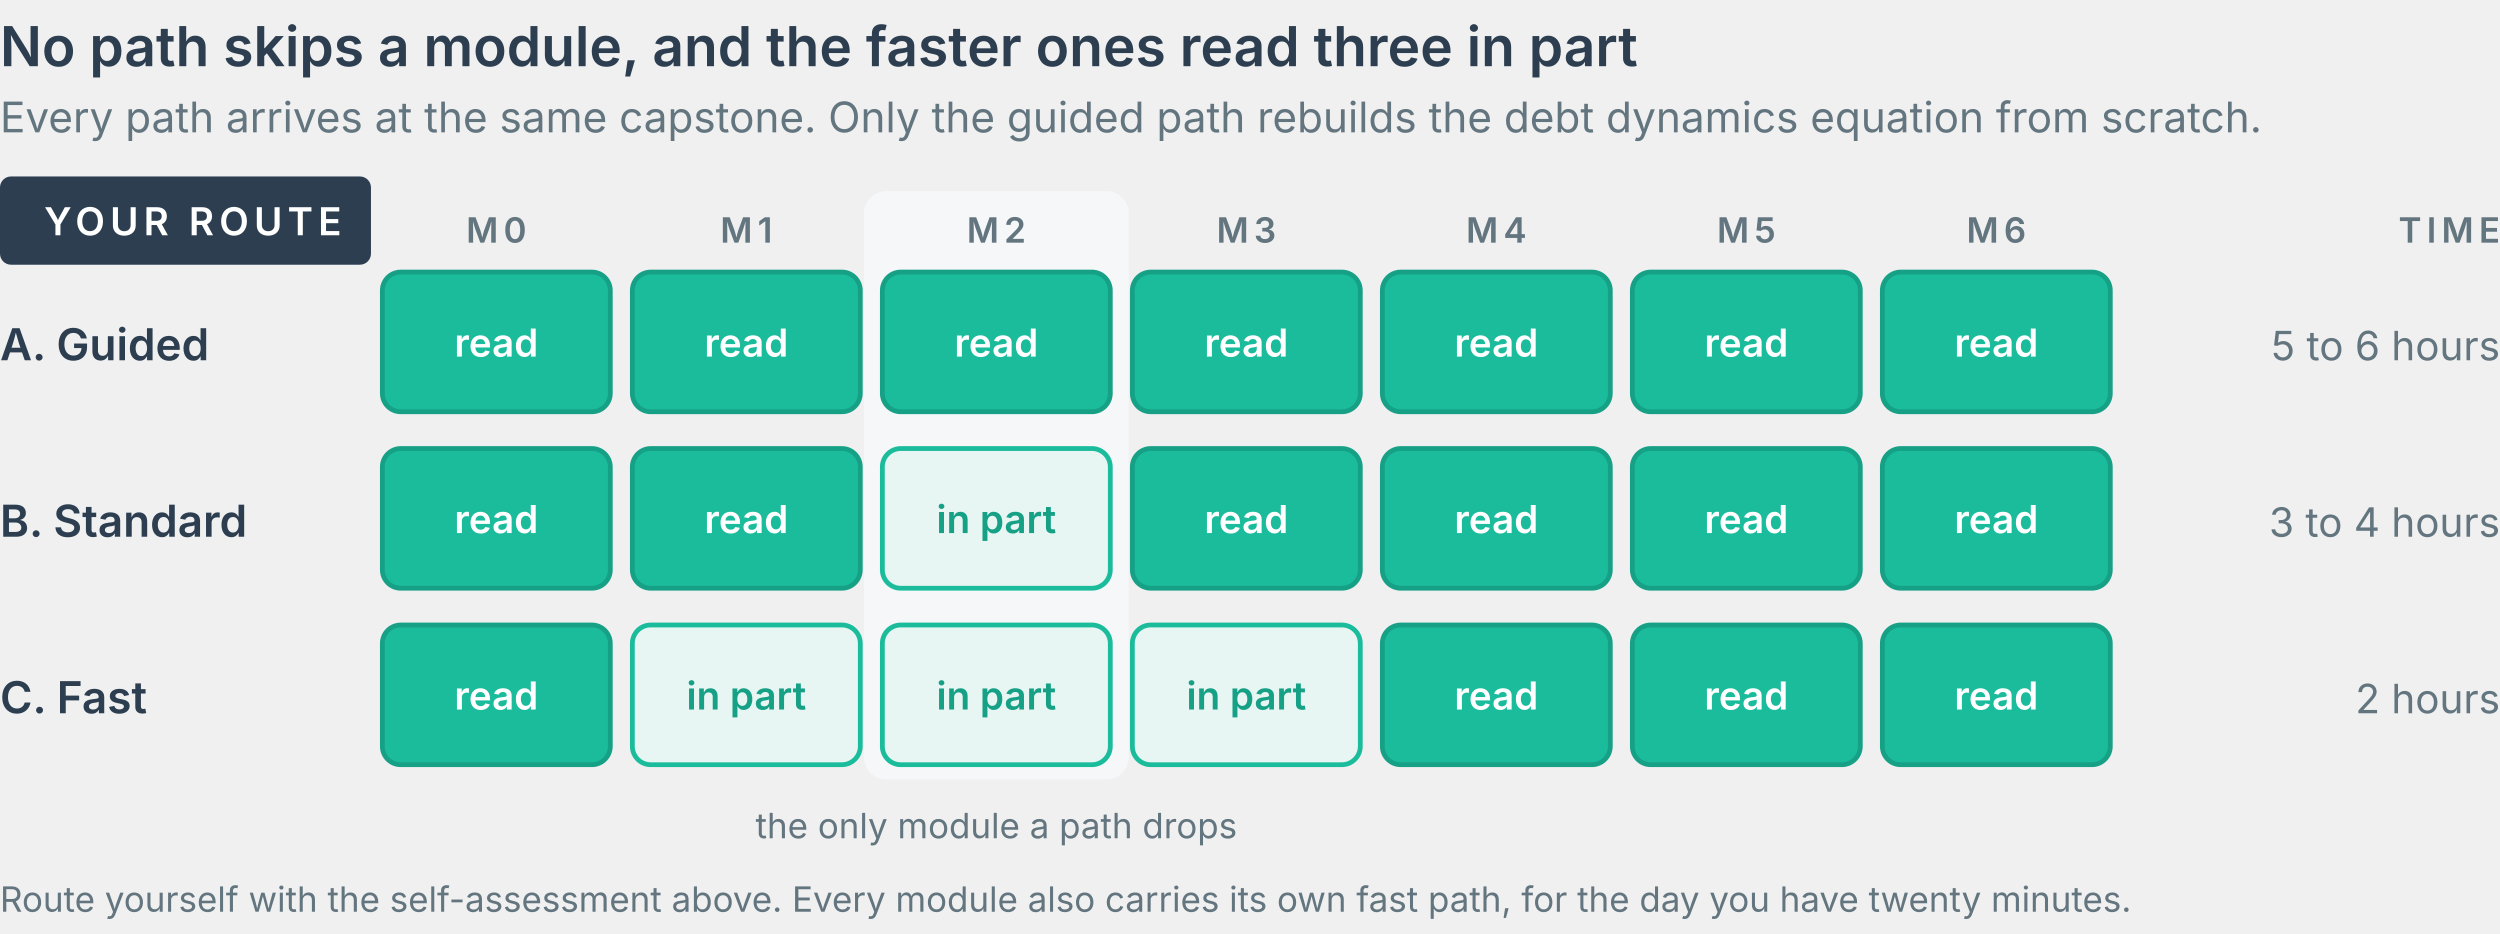
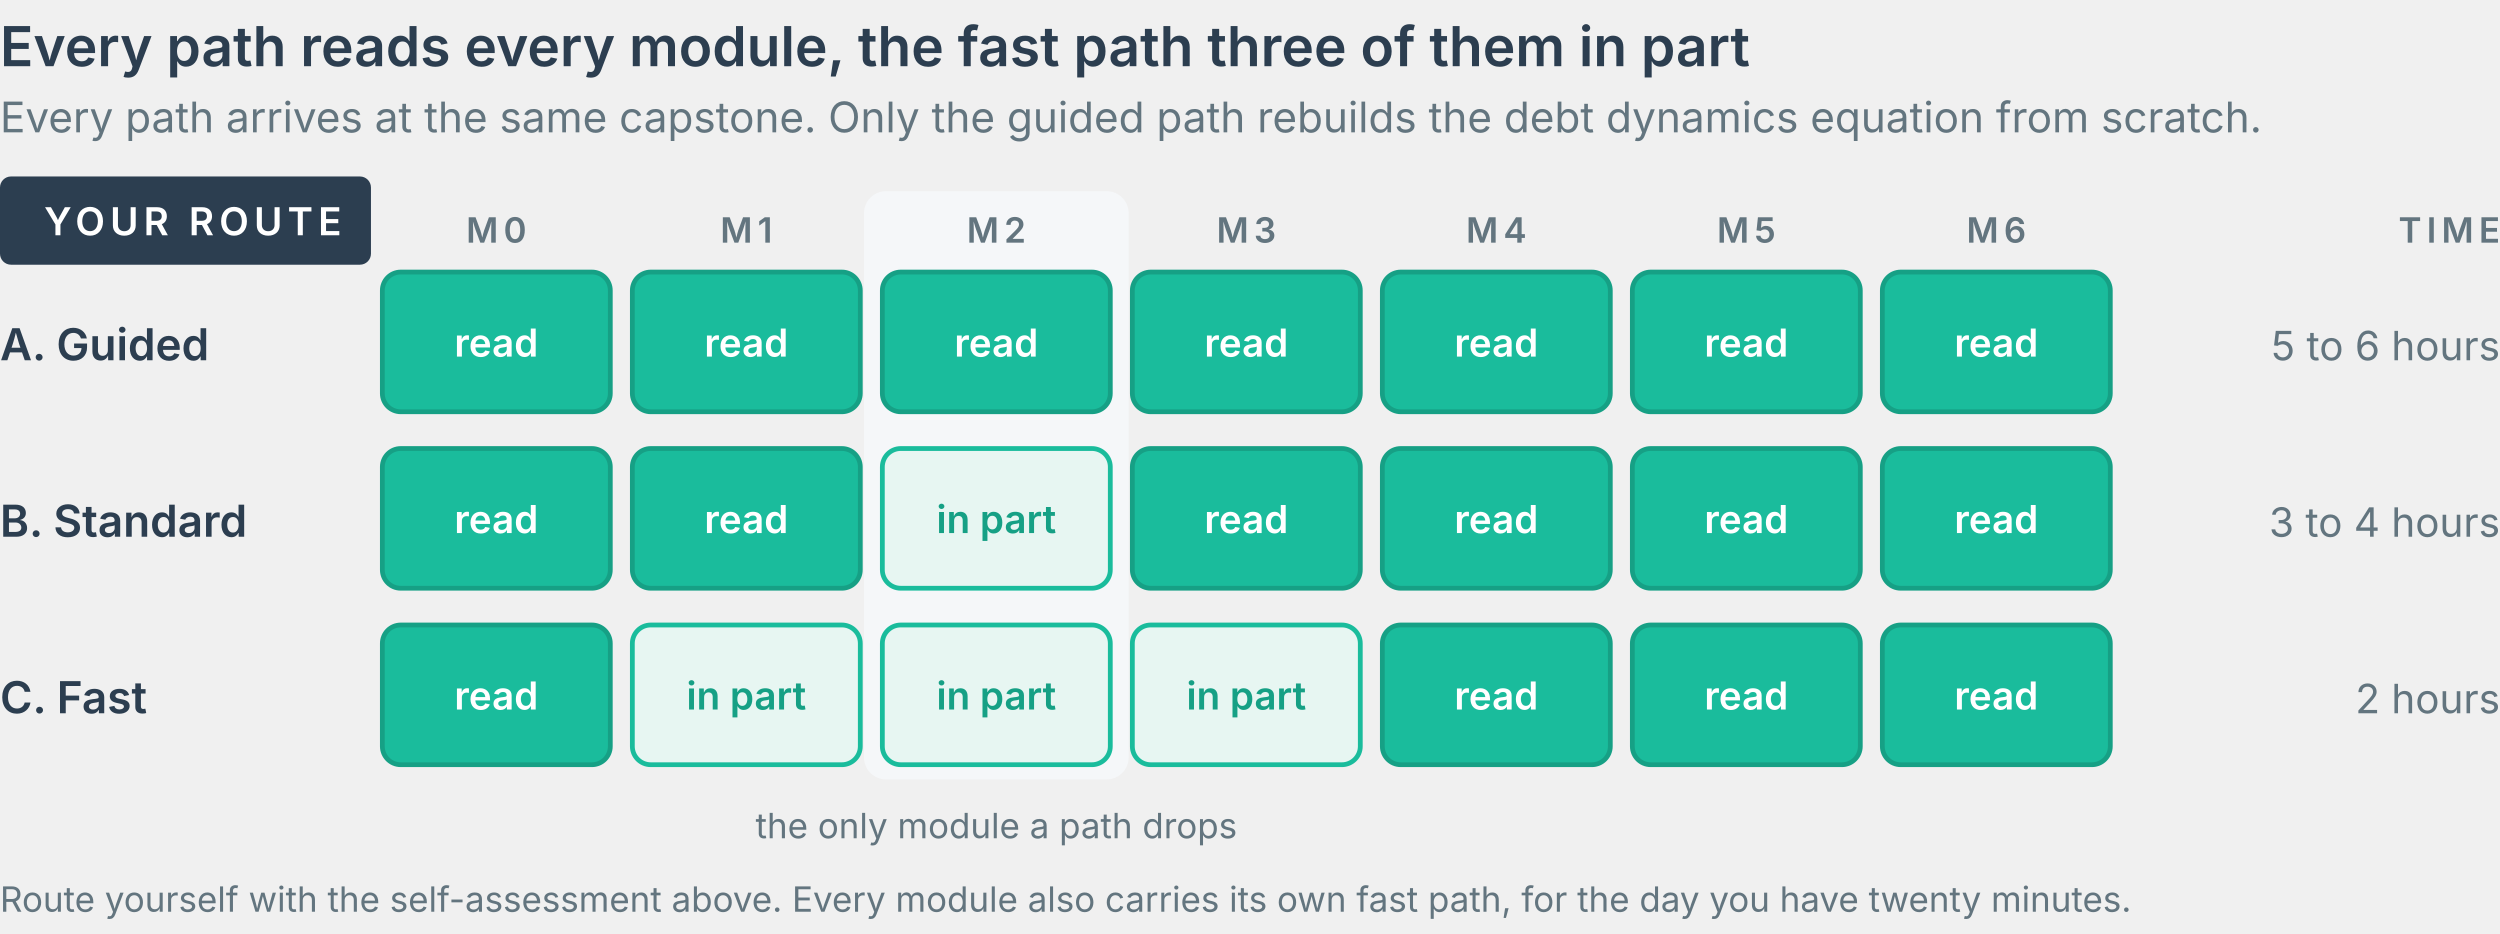
- <svg xmlns="http://www.w3.org/2000/svg" viewBox="0 0 680 254" role="img" aria-label="No path skips a module, and the faster ones read three in part. Every path arrives at the same capstone. Only the guided path rebuilds the debt dynamics equation from scratch." preserveAspectRatio="xMidYMid meet">
+ <svg xmlns="http://www.w3.org/2000/svg" viewBox="0 0 680 254" role="img" aria-label="Every path reads every module, the fast path three of them in part. Every path arrives at the same capstone. Only the guided path rebuilds the debt dynamics equation from scratch." preserveAspectRatio="xMidYMid meet">
  <defs>
    <marker id="qcx-head" viewBox="0 0 10 10" refX="9" refY="5" markerWidth="6" markerHeight="6" orient="auto-start-reverse">
      <path d="M 0 1 L 9 5 L 0 9 z" fill="#CBD5DB" />
    </marker>
    <marker id="qcx-head-accent" viewBox="0 0 10 10" refX="9" refY="5" markerWidth="6" markerHeight="6" orient="auto-start-reverse">
      <path d="M 0 1 L 9 5 L 0 9 z" fill="#16A085" />
    </marker>
    <marker id="qcx-head-red" viewBox="0 0 10 10" refX="9" refY="5" markerWidth="6" markerHeight="6" orient="auto-start-reverse">
      <path d="M 0 1 L 9 5 L 0 9 z" fill="#C0392B" />
    </marker>
  </defs>
  <style>.qcx-sans{font-family:"Söhne","Inter",system-ui,-apple-system,sans-serif;}.qcx-serif{font-family:"Tiempos Headline","IBM Plex Serif",Georgia,serif;}</style>
-   <text class="qcx-sans" x="0.0" y="18.0" font-size="15" font-weight="600" fill="#2C3E50" text-anchor="start">No path skips a module, and the faster ones read three in part</text>
+   <text class="qcx-sans" x="0.0" y="18.0" font-size="15" font-weight="600" fill="#2C3E50" text-anchor="start">Every path reads every module, the fast path three of them in part</text>
  <text class="qcx-sans" x="0.0" y="36.0" font-size="11.5" font-weight="400" fill="#63757F" text-anchor="start">Every path arrives at the same capstone. Only the guided path rebuilds the debt dynamics equation from scratch.</text>
  <rect x="235" y="52" width="72" height="160" rx="6" fill="#F5F7F9" />
  <rect x="0.0" y="48.0" width="100.9" height="24.0" rx="3" ry="3" fill="#2C3E50" stroke="none" stroke-width="1.3" />
  <text class="qcx-sans" x="12.0" y="64.0" font-size="10.5" font-weight="600" fill="#FFFFFF" text-anchor="start" letter-spacing="1.4">YOUR ROUTE</text>
  <text class="qcx-sans" x="135.0" y="66.0" font-size="9.5" font-weight="600" fill="#63757F" text-anchor="middle" letter-spacing="1.4">M0</text>
  <text class="qcx-sans" x="203.0" y="66.0" font-size="9.5" font-weight="600" fill="#63757F" text-anchor="middle" letter-spacing="1.4">M1</text>
  <text class="qcx-sans" x="271.0" y="66.0" font-size="9.5" font-weight="600" fill="#63757F" text-anchor="middle" letter-spacing="1.4">M2</text>
  <text class="qcx-sans" x="339.0" y="66.0" font-size="9.5" font-weight="600" fill="#63757F" text-anchor="middle" letter-spacing="1.4">M3</text>
  <text class="qcx-sans" x="407.0" y="66.0" font-size="9.5" font-weight="600" fill="#63757F" text-anchor="middle" letter-spacing="1.4">M4</text>
  <text class="qcx-sans" x="475.0" y="66.0" font-size="9.5" font-weight="600" fill="#63757F" text-anchor="middle" letter-spacing="1.4">M5</text>
  <text class="qcx-sans" x="543.0" y="66.0" font-size="9.5" font-weight="600" fill="#63757F" text-anchor="middle" letter-spacing="1.4">M6</text>
  <text class="qcx-sans" x="680.0" y="66.0" font-size="9.5" font-weight="600" fill="#63757F" text-anchor="end" letter-spacing="1.4">TIME</text>
  <text class="qcx-sans" x="0.0" y="98.0" font-size="12" font-weight="600" fill="#2C3E50" text-anchor="start">A. Guided</text>
  <rect x="104.0" y="74.0" width="62.0" height="38.0" rx="5" ry="5" fill="#1ABC9C" stroke="#16A085" stroke-width="1.3" />
  <text class="qcx-sans" x="135.0" y="97.0" font-size="10.5" font-weight="600" fill="#FFFFFF" text-anchor="middle">read</text>
  <rect x="172.0" y="74.0" width="62.0" height="38.0" rx="5" ry="5" fill="#1ABC9C" stroke="#16A085" stroke-width="1.3" />
  <text class="qcx-sans" x="203.0" y="97.0" font-size="10.5" font-weight="600" fill="#FFFFFF" text-anchor="middle">read</text>
  <rect x="240.0" y="74.0" width="62.0" height="38.0" rx="5" ry="5" fill="#1ABC9C" stroke="#16A085" stroke-width="1.3" />
  <text class="qcx-sans" x="271.0" y="97.0" font-size="10.5" font-weight="600" fill="#FFFFFF" text-anchor="middle">read</text>
  <rect x="308.0" y="74.0" width="62.0" height="38.0" rx="5" ry="5" fill="#1ABC9C" stroke="#16A085" stroke-width="1.3" />
  <text class="qcx-sans" x="339.0" y="97.0" font-size="10.5" font-weight="600" fill="#FFFFFF" text-anchor="middle">read</text>
  <rect x="376.0" y="74.0" width="62.0" height="38.0" rx="5" ry="5" fill="#1ABC9C" stroke="#16A085" stroke-width="1.3" />
  <text class="qcx-sans" x="407.0" y="97.0" font-size="10.5" font-weight="600" fill="#FFFFFF" text-anchor="middle">read</text>
  <rect x="444.0" y="74.0" width="62.0" height="38.0" rx="5" ry="5" fill="#1ABC9C" stroke="#16A085" stroke-width="1.3" />
  <text class="qcx-sans" x="475.0" y="97.0" font-size="10.5" font-weight="600" fill="#FFFFFF" text-anchor="middle">read</text>
  <rect x="512.0" y="74.0" width="62.0" height="38.0" rx="5" ry="5" fill="#1ABC9C" stroke="#16A085" stroke-width="1.3" />
  <text class="qcx-sans" x="543.0" y="97.0" font-size="10.5" font-weight="600" fill="#FFFFFF" text-anchor="middle">read</text>
  <text class="qcx-sans" x="680.0" y="98.0" font-size="11" font-weight="400" fill="#63757F" text-anchor="end">5 to 6 hours</text>
  <text class="qcx-sans" x="0.0" y="146.0" font-size="12" font-weight="600" fill="#2C3E50" text-anchor="start">B. Standard</text>
  <rect x="104.0" y="122.0" width="62.0" height="38.0" rx="5" ry="5" fill="#1ABC9C" stroke="#16A085" stroke-width="1.3" />
  <text class="qcx-sans" x="135.0" y="145.0" font-size="10.5" font-weight="600" fill="#FFFFFF" text-anchor="middle">read</text>
  <rect x="172.0" y="122.0" width="62.0" height="38.0" rx="5" ry="5" fill="#1ABC9C" stroke="#16A085" stroke-width="1.3" />
  <text class="qcx-sans" x="203.0" y="145.0" font-size="10.5" font-weight="600" fill="#FFFFFF" text-anchor="middle">read</text>
  <rect x="240.0" y="122.0" width="62.0" height="38.0" rx="5" ry="5" fill="#E7F6F2" stroke="#1ABC9C" stroke-width="1.3" />
  <text class="qcx-sans" x="271.0" y="145.0" font-size="10.5" font-weight="600" fill="#16A085" text-anchor="middle">in part</text>
  <rect x="308.0" y="122.0" width="62.0" height="38.0" rx="5" ry="5" fill="#1ABC9C" stroke="#16A085" stroke-width="1.3" />
  <text class="qcx-sans" x="339.0" y="145.0" font-size="10.5" font-weight="600" fill="#FFFFFF" text-anchor="middle">read</text>
  <rect x="376.0" y="122.0" width="62.0" height="38.0" rx="5" ry="5" fill="#1ABC9C" stroke="#16A085" stroke-width="1.3" />
  <text class="qcx-sans" x="407.0" y="145.0" font-size="10.5" font-weight="600" fill="#FFFFFF" text-anchor="middle">read</text>
  <rect x="444.0" y="122.0" width="62.0" height="38.0" rx="5" ry="5" fill="#1ABC9C" stroke="#16A085" stroke-width="1.3" />
  <text class="qcx-sans" x="475.0" y="145.0" font-size="10.5" font-weight="600" fill="#FFFFFF" text-anchor="middle">read</text>
  <rect x="512.0" y="122.0" width="62.0" height="38.0" rx="5" ry="5" fill="#1ABC9C" stroke="#16A085" stroke-width="1.3" />
  <text class="qcx-sans" x="543.0" y="145.0" font-size="10.5" font-weight="600" fill="#FFFFFF" text-anchor="middle">read</text>
  <text class="qcx-sans" x="680.0" y="146.0" font-size="11" font-weight="400" fill="#63757F" text-anchor="end">3 to 4 hours</text>
  <text class="qcx-sans" x="0.0" y="194.0" font-size="12" font-weight="600" fill="#2C3E50" text-anchor="start">C. Fast</text>
  <rect x="104.0" y="170.0" width="62.0" height="38.0" rx="5" ry="5" fill="#1ABC9C" stroke="#16A085" stroke-width="1.3" />
  <text class="qcx-sans" x="135.0" y="193.0" font-size="10.5" font-weight="600" fill="#FFFFFF" text-anchor="middle">read</text>
  <rect x="172.0" y="170.0" width="62.0" height="38.0" rx="5" ry="5" fill="#E7F6F2" stroke="#1ABC9C" stroke-width="1.3" />
  <text class="qcx-sans" x="203.0" y="193.0" font-size="10.5" font-weight="600" fill="#16A085" text-anchor="middle">in part</text>
  <rect x="240.0" y="170.0" width="62.0" height="38.0" rx="5" ry="5" fill="#E7F6F2" stroke="#1ABC9C" stroke-width="1.3" />
  <text class="qcx-sans" x="271.0" y="193.0" font-size="10.5" font-weight="600" fill="#16A085" text-anchor="middle">in part</text>
  <rect x="308.0" y="170.0" width="62.0" height="38.0" rx="5" ry="5" fill="#E7F6F2" stroke="#1ABC9C" stroke-width="1.3" />
  <text class="qcx-sans" x="339.0" y="193.0" font-size="10.5" font-weight="600" fill="#16A085" text-anchor="middle">in part</text>
  <rect x="376.0" y="170.0" width="62.0" height="38.0" rx="5" ry="5" fill="#1ABC9C" stroke="#16A085" stroke-width="1.3" />
  <text class="qcx-sans" x="407.0" y="193.0" font-size="10.5" font-weight="600" fill="#FFFFFF" text-anchor="middle">read</text>
  <rect x="444.0" y="170.0" width="62.0" height="38.0" rx="5" ry="5" fill="#1ABC9C" stroke="#16A085" stroke-width="1.3" />
  <text class="qcx-sans" x="475.0" y="193.0" font-size="10.5" font-weight="600" fill="#FFFFFF" text-anchor="middle">read</text>
  <rect x="512.0" y="170.0" width="62.0" height="38.0" rx="5" ry="5" fill="#1ABC9C" stroke="#16A085" stroke-width="1.3" />
  <text class="qcx-sans" x="543.0" y="193.0" font-size="10.5" font-weight="600" fill="#FFFFFF" text-anchor="middle">read</text>
  <text class="qcx-sans" x="680.0" y="194.0" font-size="11" font-weight="400" fill="#63757F" text-anchor="end">2 hours</text>
  <text class="qcx-sans" x="271.0" y="228.0" font-size="9.5" font-weight="400" fill="#63757F" text-anchor="middle">the only module a path drops</text>
  <text class="qcx-sans" x="0.0" y="248.0" font-size="9.5" font-weight="400" fill="#63757F" text-anchor="start">Route yourself with the self-assessment above. Every module also carries its own fast path, for the day you have twenty minutes.</text>
</svg>
